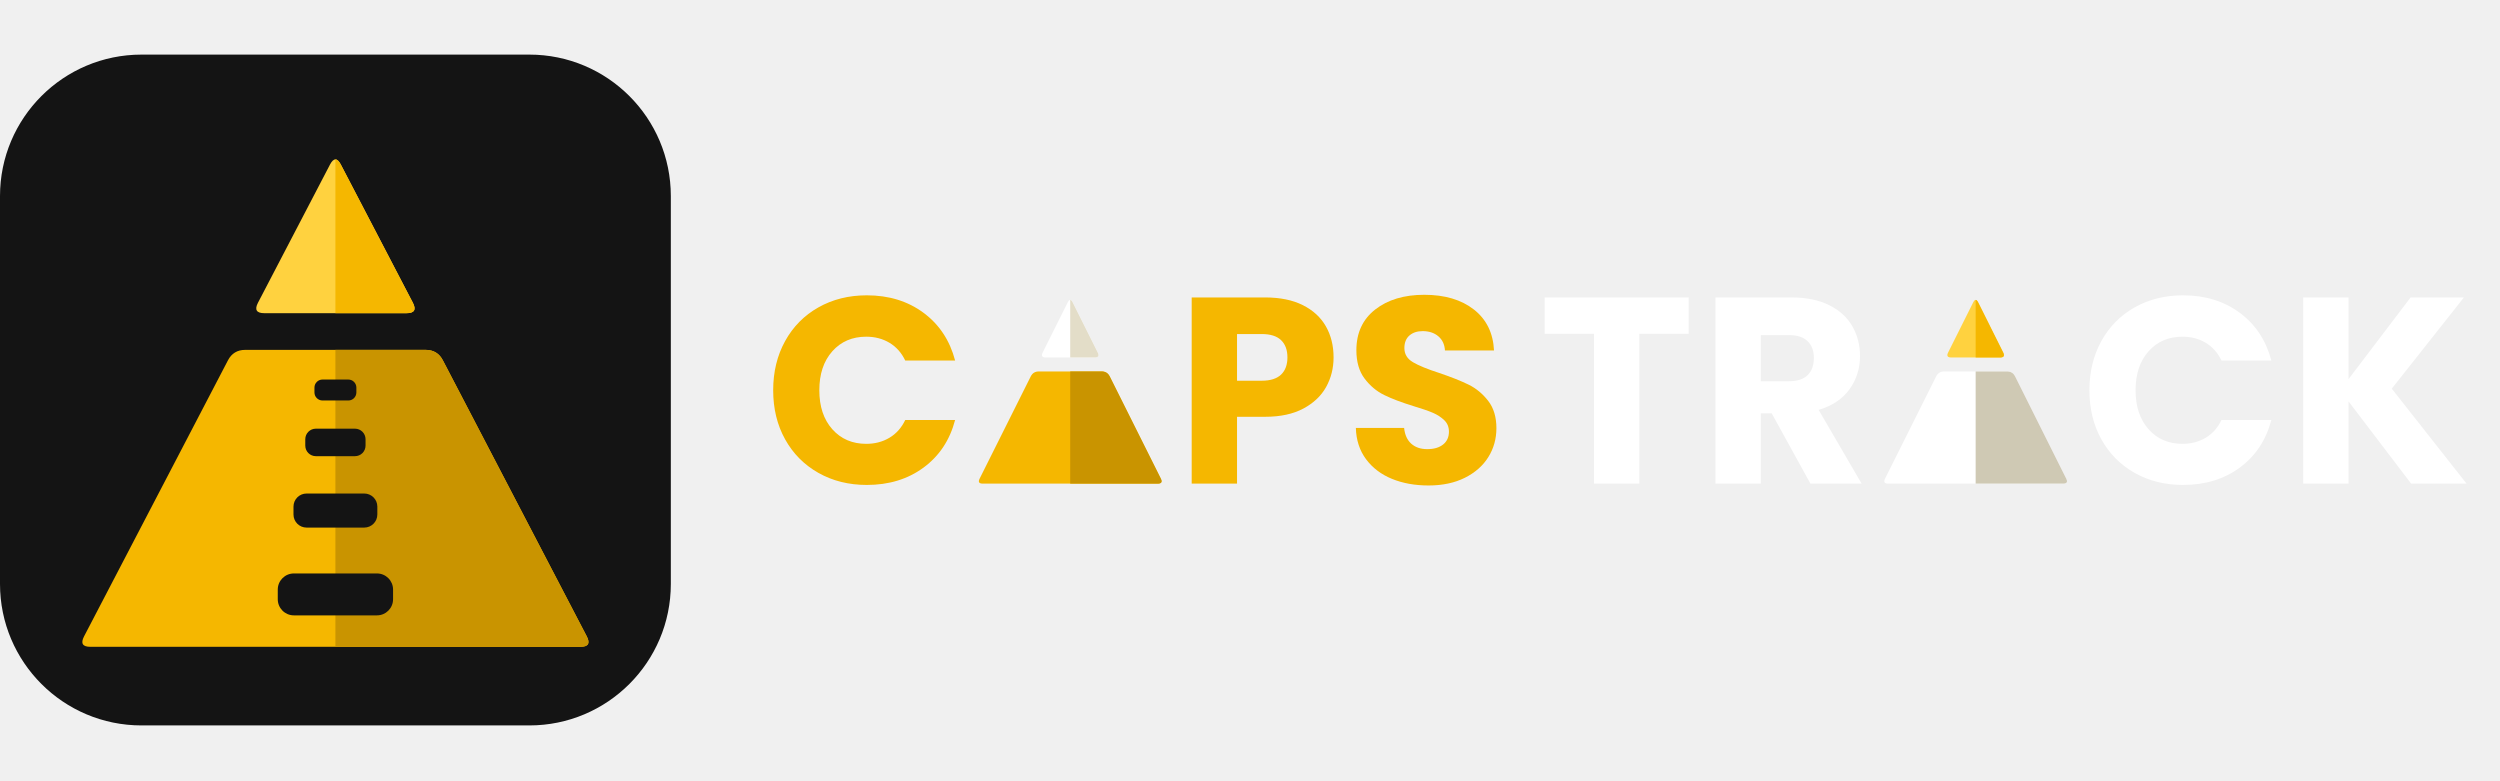
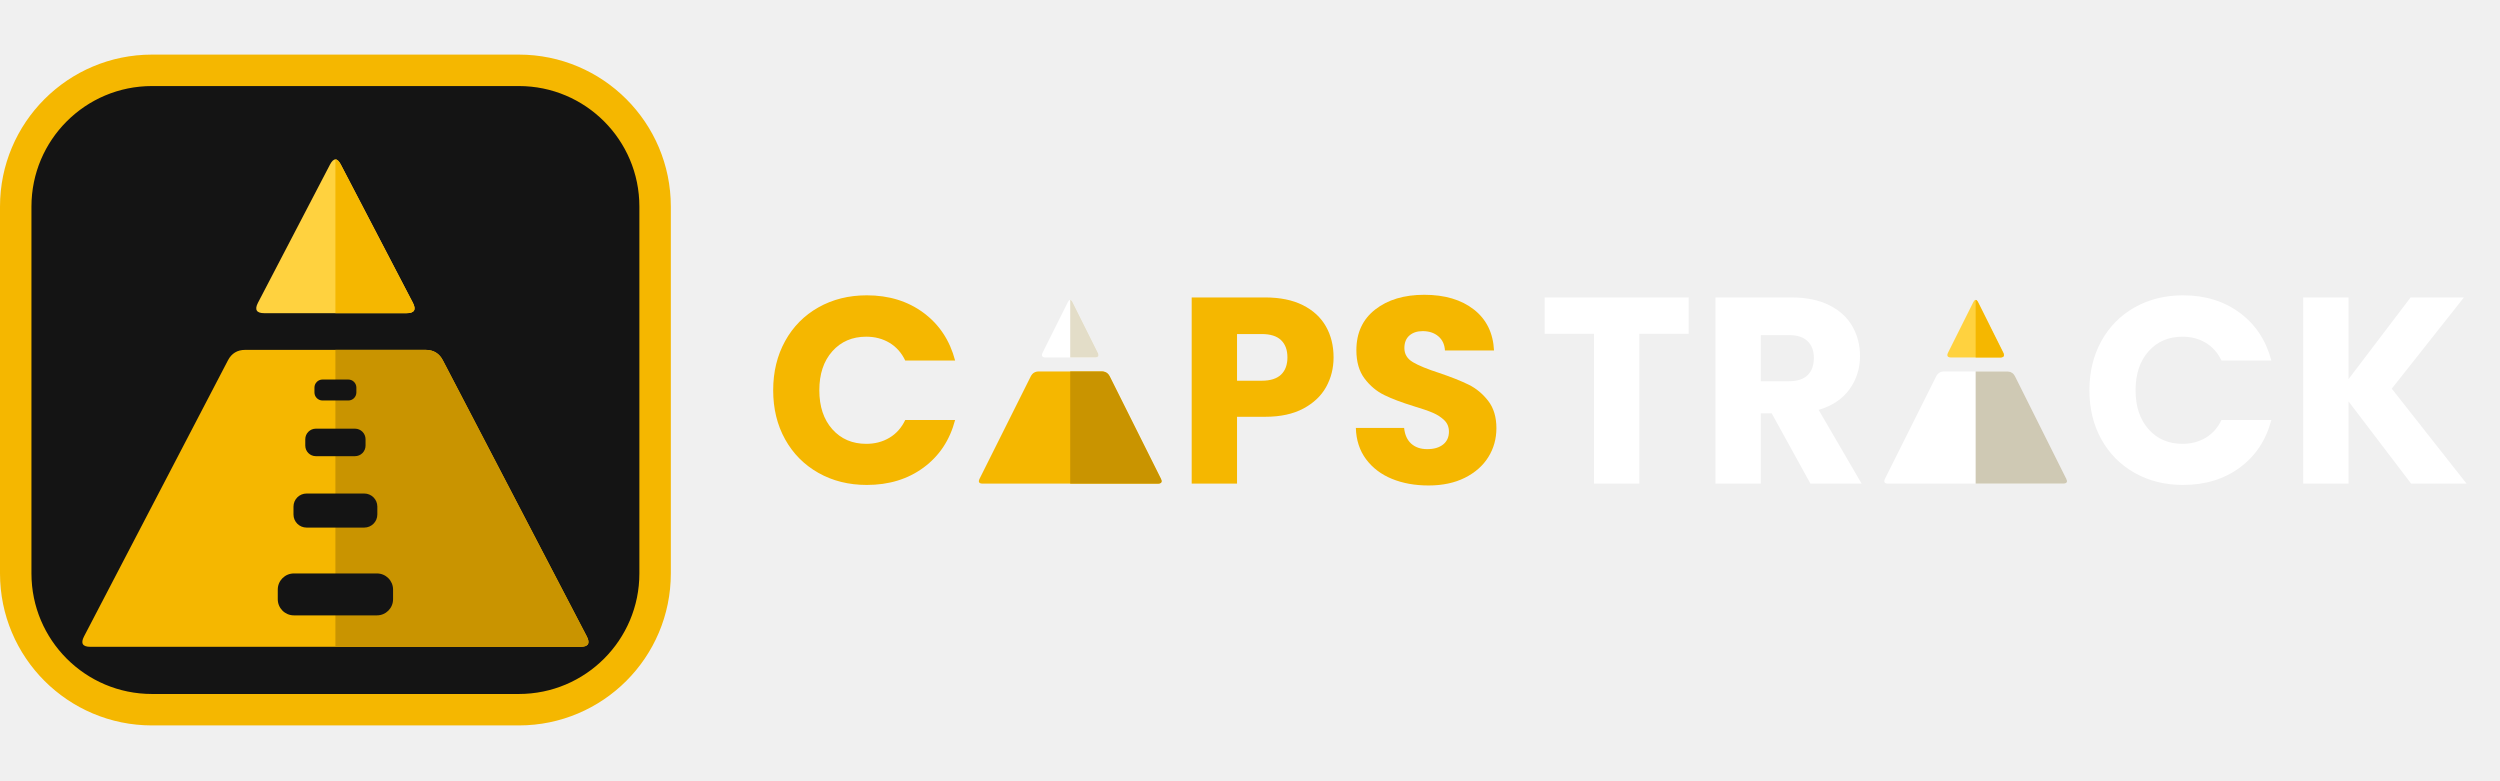
<svg xmlns="http://www.w3.org/2000/svg" viewBox="0 0 641 200" width="641" height="200" role="img" aria-label="CapsTrack">
  <g transform="translate(0 14) scale(0.3359375)">
-     <rect width="512" height="512" rx="108" fill="#141414" />
+     <rect x="12" y="12" width="488" height="488" rx="104" fill="#141414" stroke="#F5B700" stroke-width="24" />
    <clipPath id="r1">
      <rect x="256.0" y="26" width="392" height="476" />
    </clipPath>
    <path d="M251.84 83.98Q256.00 76.00 260.16 83.98L315.10 189.38Q319.26 197.36 310.26 197.36L201.74 197.36Q192.74 197.36 196.90 189.38Z" fill="#FFD23F" />
    <path d="M251.84 83.98Q256.00 76.00 260.16 83.98L315.10 189.38Q319.26 197.36 310.26 197.36L201.74 197.36Q192.74 197.36 196.90 189.38Z" fill="#F5B700" clip-path="url(#r1)" />
    <path d="M173.98 233.34Q178.14 225.36 187.14 225.36L324.86 225.36Q333.86 225.36 338.02 233.34L447.84 444.02Q452.00 452.00 443.00 452.00L69.00 452.00Q60.00 452.00 64.16 444.02Z" fill="#F5B700" />
    <path d="M173.98 233.34Q178.14 225.36 187.14 225.36L324.86 225.36Q333.86 225.36 338.02 233.34L447.84 444.02Q452.00 452.00 443.00 452.00L69.00 452.00Q60.00 452.00 64.16 444.02Z" fill="#C99400" clip-path="url(#r1)" />
    <rect x="212.0" y="396.0" width="88" height="32" rx="12.308" fill="#141414" />
    <rect x="224.0" y="335.0" width="64" height="26" rx="10.0" fill="#141414" />
    <rect x="233.0" y="285.5" width="46" height="21" rx="8.077" fill="#141414" />
    <rect x="240.0" y="248.0" width="32" height="16" rx="6.154" fill="#141414" />
  </g>
  <path d="M222.248 75.72Q230.748 75.72 236.8 80.208Q242.852 84.696 244.892 92.448H232.108Q230.68 89.456 228.062 87.892Q225.444 86.328 222.112 86.328Q216.74 86.328 213.408 90.068Q210.076 93.808 210.076 100.064Q210.076 106.32 213.408 110.06Q216.74 113.8 222.112 113.8Q225.444 113.8 228.062 112.236Q230.68 110.672 232.108 107.68H244.892Q242.852 115.432 236.8 119.886Q230.748 124.34 222.248 124.34Q215.312 124.34 209.838 121.246Q204.364 118.152 201.304 112.644Q198.244 107.136 198.244 100.064Q198.244 92.992 201.304 87.45Q204.364 81.908 209.838 78.814Q215.312 75.72 222.248 75.72Z" fill="#F5B700" />
  <clipPath id="r11">
    <rect x="274.404" y="26.264" width="47.736" height="147.736" />
  </clipPath>
  <path d="M273.76 77.54Q274.40 76.26 275.04 77.54L281.46 90.38Q282.10 91.66 280.67 91.66L268.14 91.66Q266.71 91.66 267.35 90.38Z" fill="#FFFFFF" />
  <path d="M273.76 77.54Q274.40 76.26 275.04 77.54L281.46 90.38Q282.10 91.66 280.67 91.66L268.14 91.66Q266.71 91.66 267.35 90.38Z" fill="#E3DDC8" clip-path="url(#r11)" />
  <path d="M264.28 96.52Q264.92 95.24 266.35 95.24L282.46 95.24Q283.89 95.24 284.53 96.52L297.63 122.72Q298.27 124.00 296.84 124.00L251.97 124.00Q250.54 124.00 251.18 122.72Z" fill="#F5B700" />
  <path d="M264.28 96.52Q264.92 95.24 266.35 95.24L282.46 95.24Q283.89 95.24 284.53 96.52L297.63 122.72Q298.27 124.00 296.84 124.00L251.97 124.00Q250.54 124.00 251.18 122.72Z" fill="#C99400" clip-path="url(#r11)" />
  <path d="M324.384 106.864H317.176V124.0H305.548V76.264H324.384Q330.096 76.264 334.04 78.236Q337.984 80.208 339.956 83.676Q341.928 87.144 341.928 91.632Q341.928 95.78 340.024 99.214Q338.12 102.648 334.176 104.756Q330.232 106.864 324.384 106.864ZM330.096 91.632Q330.096 88.776 328.464 87.212Q326.832 85.648 323.5 85.648H317.176V97.616H323.5Q326.832 97.616 328.464 96.052Q330.096 94.488 330.096 91.632Z" fill="#F5B700" />
  <path d="M347.64 109.72H360.016Q360.288 112.372 361.852 113.766Q363.416 115.16 365.932 115.16Q368.516 115.16 370.012 113.97Q371.508 112.78 371.508 110.672Q371.508 108.904 370.318 107.748Q369.128 106.592 367.394 105.844Q365.66 105.096 362.464 104.144Q357.84 102.716 354.916 101.288Q351.992 99.86 349.884 97.072Q347.776 94.284 347.776 89.796Q347.776 83.132 352.604 79.358Q357.432 75.584 365.184 75.584Q373.072 75.584 377.9 79.358Q382.728 83.132 383.068 89.864H370.488Q370.352 87.552 368.788 86.226Q367.224 84.9 364.776 84.9Q362.668 84.9 361.376 86.022Q360.084 87.144 360.084 89.252Q360.084 91.564 362.26 92.856Q364.436 94.148 369.06 95.644Q373.684 97.208 376.574 98.636Q379.464 100.064 381.572 102.784Q383.68 105.504 383.68 109.788Q383.68 113.868 381.606 117.2Q379.532 120.532 375.588 122.504Q371.644 124.476 366.272 124.476Q361.036 124.476 356.888 122.776Q352.74 121.076 350.258 117.744Q347.776 114.412 347.64 109.72Z" fill="#F5B700" />
  <path d="M432.98 76.264V85.58H420.332V124.0H408.704V85.58H396.056V76.264Z" fill="#FFFFFF" />
  <path d="M464.192 124.0 454.264 105.98H451.476V124.0H439.848V76.264H459.364Q465.008 76.264 468.986 78.236Q472.964 80.208 474.936 83.642Q476.908 87.076 476.908 91.292Q476.908 96.052 474.222 99.792Q471.536 103.532 466.3 105.096L477.316 124.0ZM451.476 97.752H458.684Q461.88 97.752 463.478 96.188Q465.076 94.624 465.076 91.768Q465.076 89.048 463.478 87.484Q461.88 85.92 458.684 85.92H451.476Z" fill="#FFFFFF" />
  <clipPath id="r12">
    <rect x="506.556" y="26.264" width="47.736" height="147.736" />
  </clipPath>
  <path d="M505.92 77.54Q506.56 76.26 507.20 77.54L513.61 90.38Q514.25 91.66 512.82 91.66L500.29 91.66Q498.86 91.66 499.50 90.38Z" fill="#FFD23F" />
  <path d="M505.92 77.54Q506.56 76.26 507.20 77.54L513.61 90.38Q514.25 91.66 512.82 91.66L500.29 91.66Q498.86 91.66 499.50 90.38Z" fill="#F5B700" clip-path="url(#r12)" />
  <path d="M496.43 96.52Q497.07 95.24 498.50 95.24L514.61 95.24Q516.04 95.24 516.68 96.52L529.78 122.72Q530.42 124.00 528.99 124.00L484.12 124.00Q482.69 124.00 483.33 122.72Z" fill="#FFFFFF" />
  <path d="M496.43 96.52Q497.07 95.24 498.50 95.24L514.61 95.24Q516.04 95.24 516.68 96.52L529.78 122.72Q530.42 124.00 528.99 124.00L484.12 124.00Q482.69 124.00 483.33 122.72Z" fill="#CFC9B4" clip-path="url(#r12)" />
  <path d="M559.732 75.72Q568.232 75.72 574.284 80.208Q580.336 84.696 582.376 92.448H569.592Q568.164 89.456 565.546 87.892Q562.928 86.328 559.596 86.328Q554.224 86.328 550.892 90.068Q547.56 93.808 547.56 100.064Q547.56 106.32 550.892 110.06Q554.224 113.8 559.596 113.8Q562.928 113.8 565.546 112.236Q568.164 110.672 569.592 107.68H582.376Q580.336 115.432 574.284 119.886Q568.232 124.34 559.732 124.34Q552.796 124.34 547.322 121.246Q541.848 118.152 538.788 112.644Q535.728 107.136 535.728 100.064Q535.728 92.992 538.788 87.45Q541.848 81.908 547.322 78.814Q552.796 75.72 559.732 75.72Z" fill="#FFFFFF" />
  <path d="M618.212 124.0 602.164 102.92V124.0H590.536V76.264H602.164V97.208L618.076 76.264H631.744L613.248 99.656L632.424 124.0Z" fill="#FFFFFF" />
</svg>
